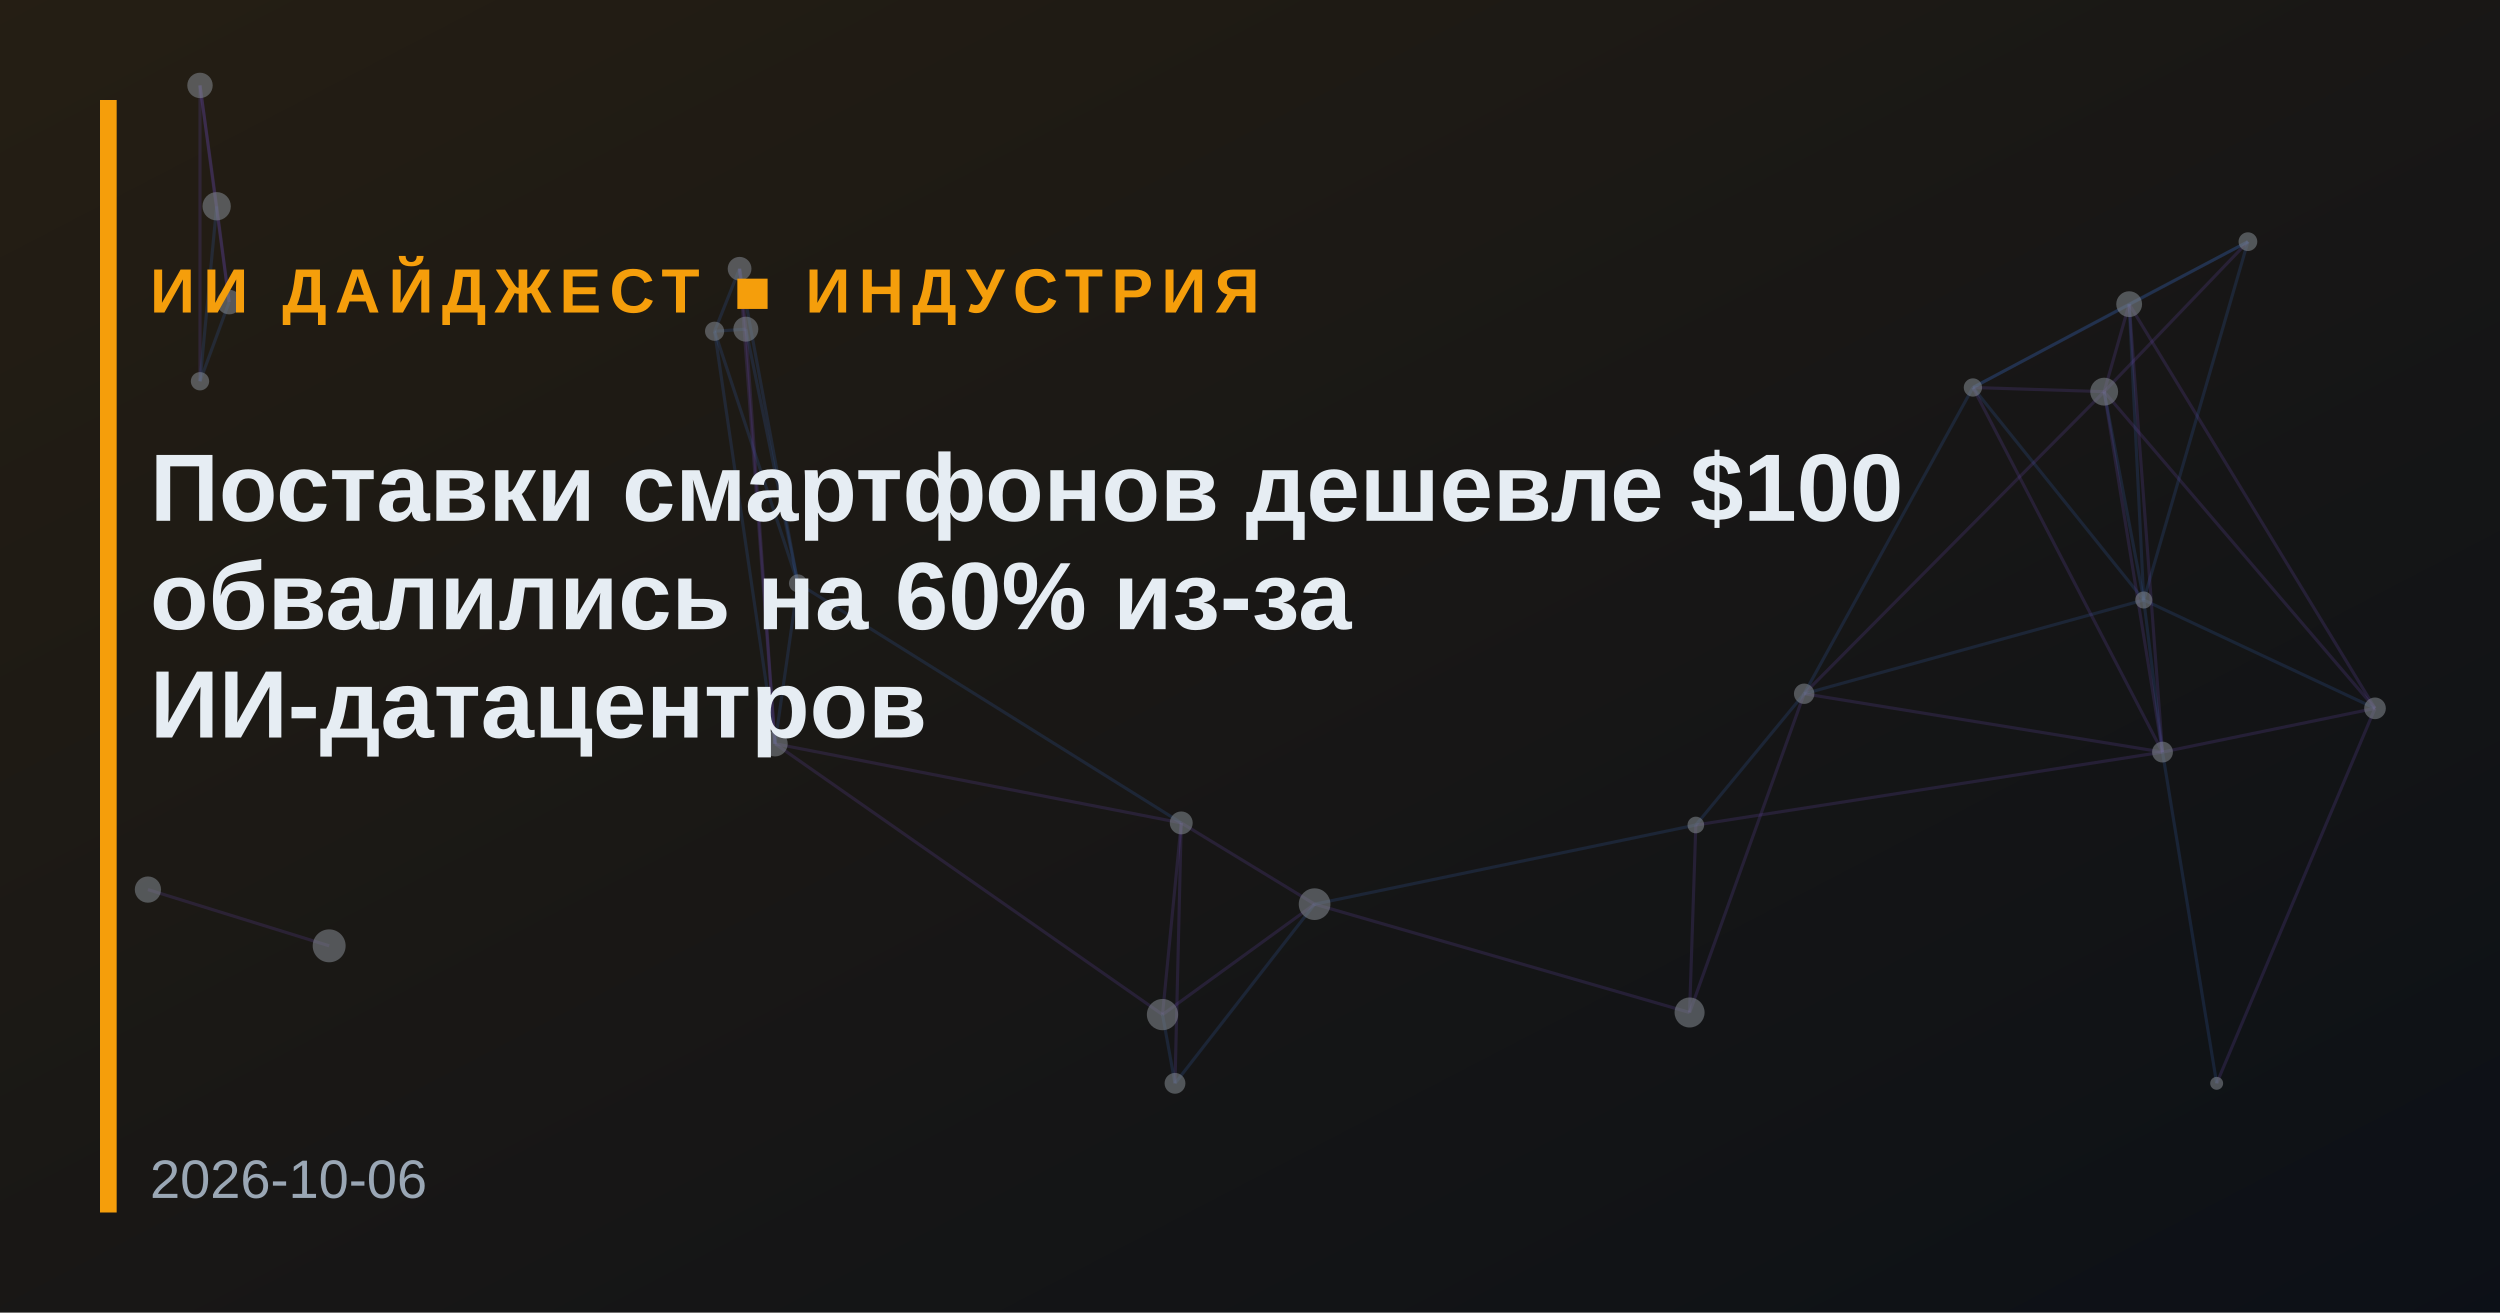
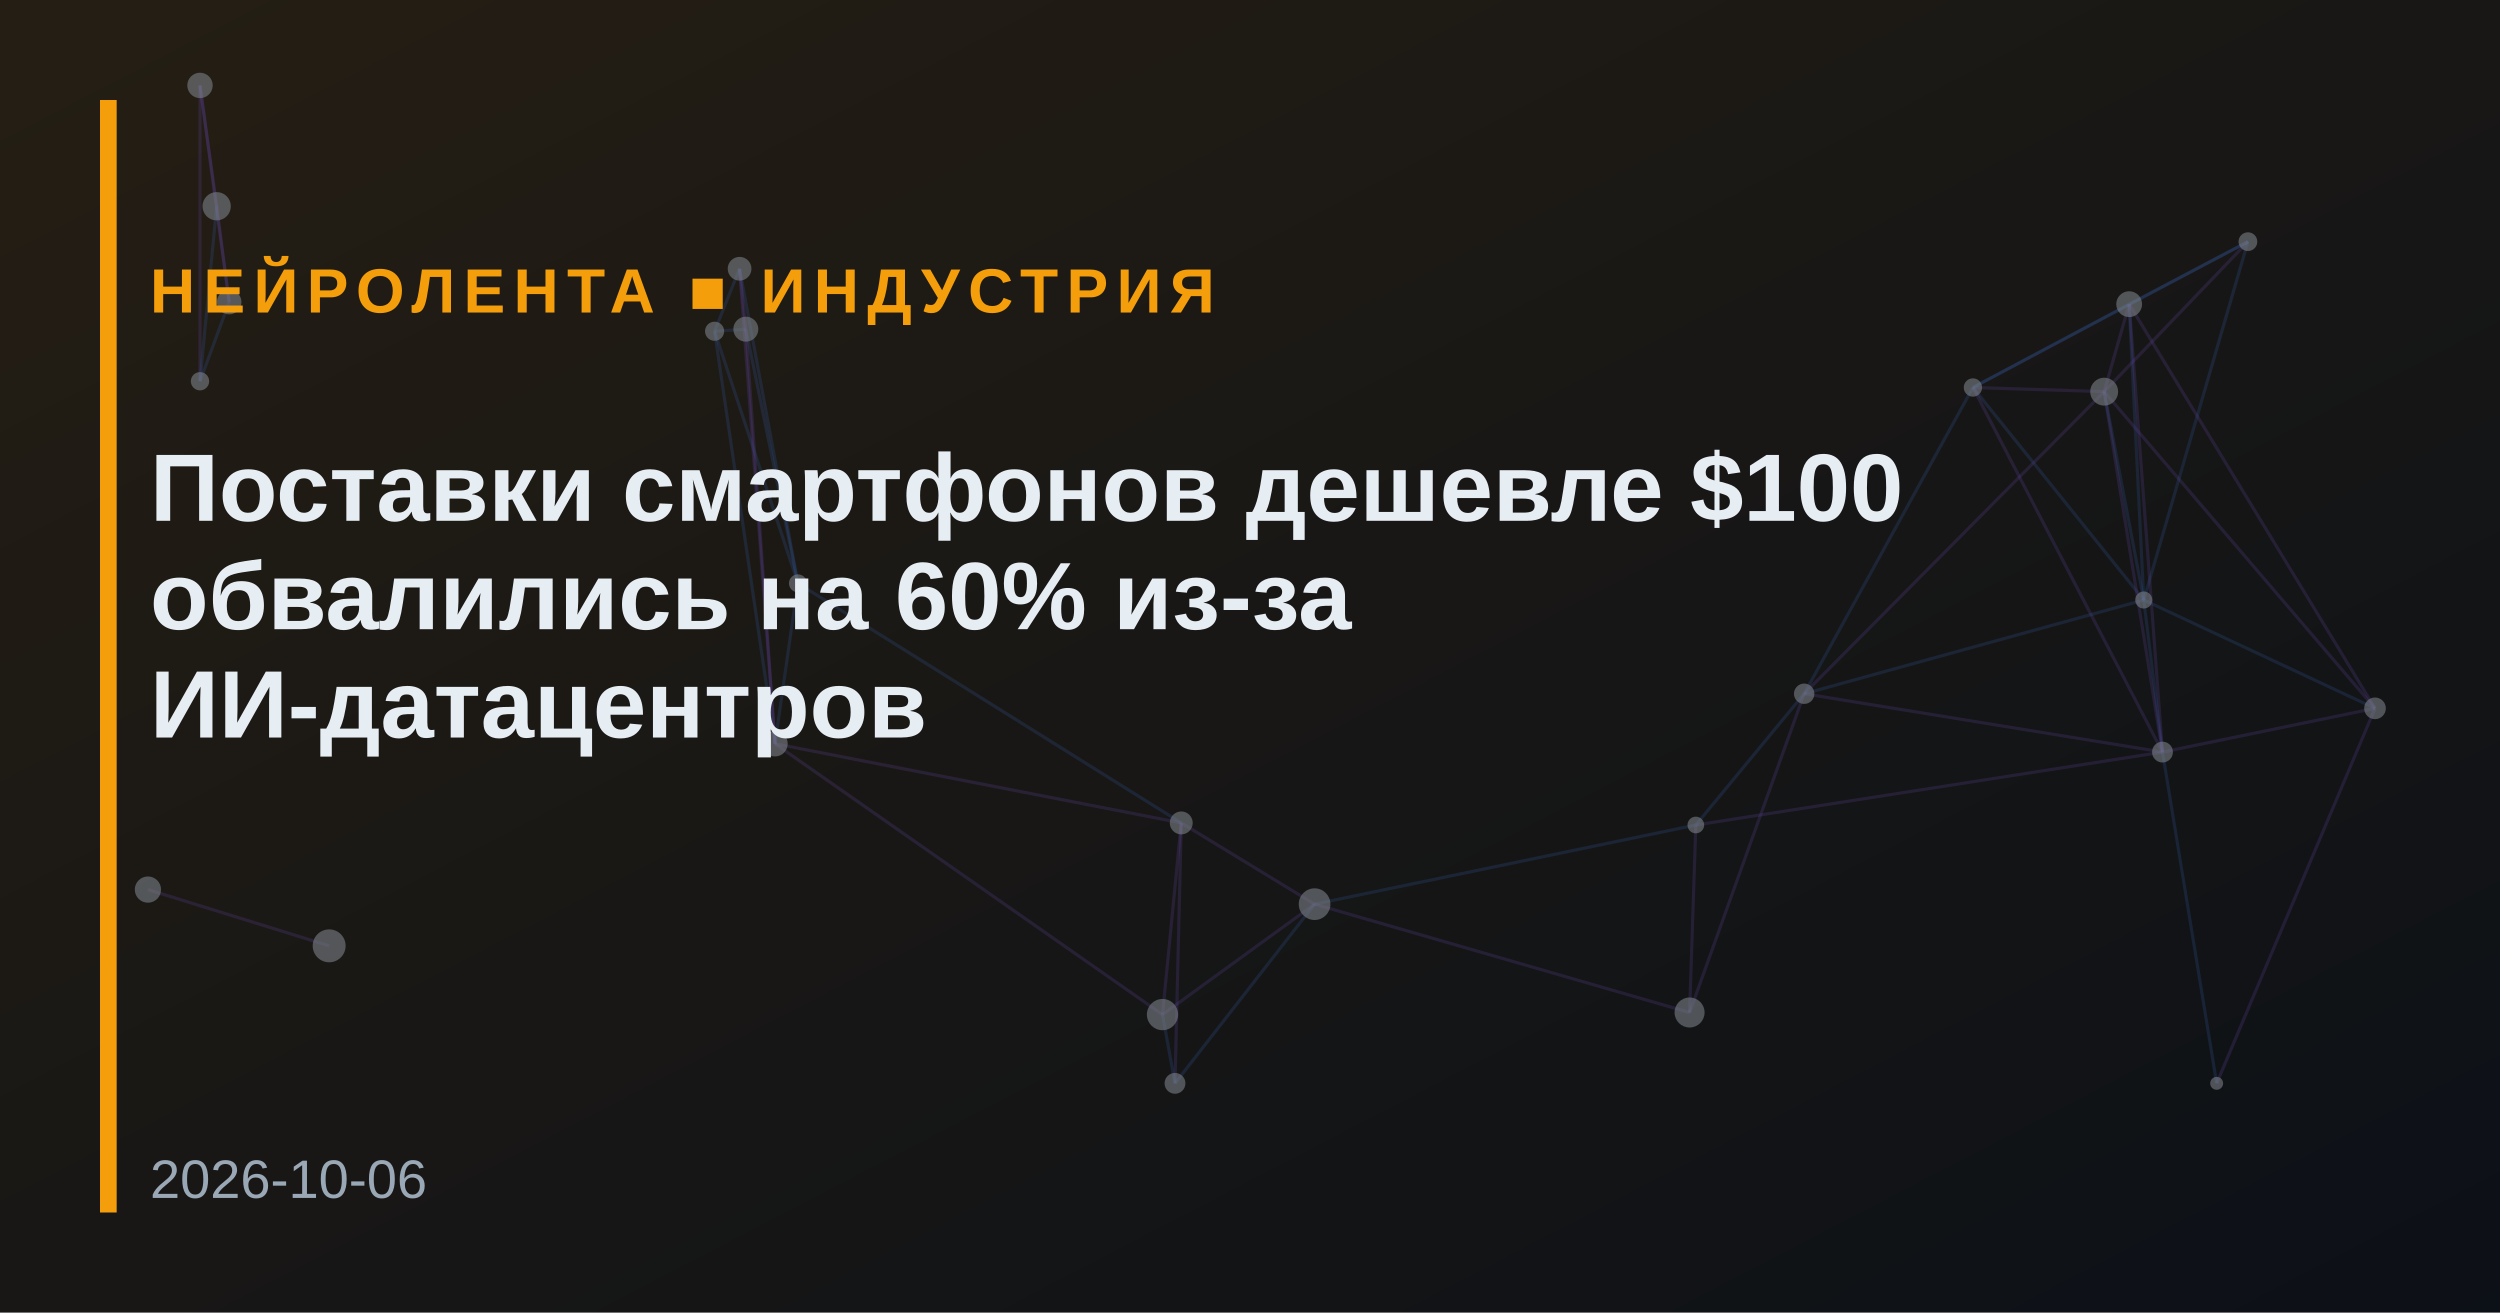
<svg xmlns="http://www.w3.org/2000/svg" viewBox="0 0 1200 630" width="1200" height="630">
  <defs>
    <linearGradient id="bg" x1="0" y1="0" x2="1" y2="1">
      <stop offset="0" stop-color="#3a2a12" />
      <stop offset="1" stop-color="#0d1117" />
    </linearGradient>
  </defs>
  <rect width="1200" height="630" fill="url(#bg)" />
  <line x1="1029" y1="288" x2="1140" y2="340" stroke="#4f8cff" stroke-opacity="0.25" stroke-width="1.5" />
  <line x1="1029" y1="288" x2="1038" y2="361" stroke="#4f8cff" stroke-opacity="0.25" stroke-width="1.5" />
  <line x1="1029" y1="288" x2="1010" y2="188" stroke="#4f8cff" stroke-opacity="0.25" stroke-width="1.5" />
  <line x1="1029" y1="288" x2="947" y2="186" stroke="#4f8cff" stroke-opacity="0.25" stroke-width="1.5" />
  <line x1="1029" y1="288" x2="866" y2="333" stroke="#4f8cff" stroke-opacity="0.25" stroke-width="1.5" />
  <line x1="1029" y1="288" x2="1079" y2="116" stroke="#4f8cff" stroke-opacity="0.25" stroke-width="1.5" />
  <line x1="1029" y1="288" x2="1022" y2="146" stroke="#4f8cff" stroke-opacity="0.25" stroke-width="1.5" />
  <line x1="96" y1="41" x2="96" y2="183" stroke="#9d6bff" stroke-opacity="0.25" stroke-width="1.5" />
  <line x1="96" y1="41" x2="104" y2="99" stroke="#9d6bff" stroke-opacity="0.25" stroke-width="1.5" />
  <line x1="96" y1="41" x2="110" y2="145" stroke="#9d6bff" stroke-opacity="0.25" stroke-width="1.5" />
  <line x1="811" y1="486" x2="814" y2="396" stroke="#9d6bff" stroke-opacity="0.25" stroke-width="1.5" />
  <line x1="811" y1="486" x2="866" y2="333" stroke="#9d6bff" stroke-opacity="0.25" stroke-width="1.5" />
  <line x1="811" y1="486" x2="631" y2="434" stroke="#9d6bff" stroke-opacity="0.25" stroke-width="1.5" />
  <line x1="383" y1="280" x2="343" y2="159" stroke="#4f8cff" stroke-opacity="0.25" stroke-width="1.5" />
  <line x1="383" y1="280" x2="567" y2="395" stroke="#4f8cff" stroke-opacity="0.25" stroke-width="1.5" />
  <line x1="383" y1="280" x2="372" y2="357" stroke="#4f8cff" stroke-opacity="0.25" stroke-width="1.5" />
  <line x1="383" y1="280" x2="355" y2="129" stroke="#4f8cff" stroke-opacity="0.25" stroke-width="1.5" />
  <line x1="383" y1="280" x2="358" y2="158" stroke="#4f8cff" stroke-opacity="0.25" stroke-width="1.5" />
  <line x1="343" y1="159" x2="372" y2="357" stroke="#4f8cff" stroke-opacity="0.25" stroke-width="1.5" />
  <line x1="343" y1="159" x2="355" y2="129" stroke="#4f8cff" stroke-opacity="0.25" stroke-width="1.5" />
  <line x1="343" y1="159" x2="358" y2="158" stroke="#4f8cff" stroke-opacity="0.25" stroke-width="1.5" />
  <line x1="1140" y1="340" x2="1064" y2="520" stroke="#9d6bff" stroke-opacity="0.25" stroke-width="1.5" />
  <line x1="1140" y1="340" x2="1038" y2="361" stroke="#9d6bff" stroke-opacity="0.25" stroke-width="1.5" />
  <line x1="1140" y1="340" x2="1010" y2="188" stroke="#9d6bff" stroke-opacity="0.25" stroke-width="1.5" />
  <line x1="1140" y1="340" x2="1022" y2="146" stroke="#9d6bff" stroke-opacity="0.25" stroke-width="1.5" />
  <line x1="1064" y1="520" x2="1038" y2="361" stroke="#4f8cff" stroke-opacity="0.25" stroke-width="1.5" />
  <line x1="567" y1="395" x2="372" y2="357" stroke="#9d6bff" stroke-opacity="0.25" stroke-width="1.5" />
  <line x1="567" y1="395" x2="564" y2="520" stroke="#9d6bff" stroke-opacity="0.25" stroke-width="1.5" />
  <line x1="567" y1="395" x2="558" y2="487" stroke="#9d6bff" stroke-opacity="0.25" stroke-width="1.5" />
  <line x1="567" y1="395" x2="631" y2="434" stroke="#9d6bff" stroke-opacity="0.25" stroke-width="1.5" />
  <line x1="96" y1="183" x2="104" y2="99" stroke="#4f8cff" stroke-opacity="0.25" stroke-width="1.5" />
  <line x1="96" y1="183" x2="110" y2="145" stroke="#4f8cff" stroke-opacity="0.25" stroke-width="1.5" />
  <line x1="104" y1="99" x2="110" y2="145" stroke="#9d6bff" stroke-opacity="0.25" stroke-width="1.5" />
  <line x1="1038" y1="361" x2="1010" y2="188" stroke="#9d6bff" stroke-opacity="0.25" stroke-width="1.5" />
  <line x1="1038" y1="361" x2="947" y2="186" stroke="#9d6bff" stroke-opacity="0.25" stroke-width="1.5" />
  <line x1="1038" y1="361" x2="814" y2="396" stroke="#9d6bff" stroke-opacity="0.25" stroke-width="1.5" />
  <line x1="1038" y1="361" x2="866" y2="333" stroke="#9d6bff" stroke-opacity="0.25" stroke-width="1.5" />
  <line x1="1038" y1="361" x2="1022" y2="146" stroke="#9d6bff" stroke-opacity="0.25" stroke-width="1.5" />
  <line x1="1010" y1="188" x2="947" y2="186" stroke="#9d6bff" stroke-opacity="0.25" stroke-width="1.5" />
  <line x1="1010" y1="188" x2="866" y2="333" stroke="#9d6bff" stroke-opacity="0.25" stroke-width="1.5" />
  <line x1="1010" y1="188" x2="1079" y2="116" stroke="#9d6bff" stroke-opacity="0.25" stroke-width="1.5" />
  <line x1="1010" y1="188" x2="1022" y2="146" stroke="#9d6bff" stroke-opacity="0.25" stroke-width="1.5" />
  <line x1="947" y1="186" x2="866" y2="333" stroke="#4f8cff" stroke-opacity="0.25" stroke-width="1.5" />
  <line x1="947" y1="186" x2="1079" y2="116" stroke="#4f8cff" stroke-opacity="0.25" stroke-width="1.5" />
  <line x1="947" y1="186" x2="1022" y2="146" stroke="#4f8cff" stroke-opacity="0.25" stroke-width="1.5" />
  <line x1="372" y1="357" x2="558" y2="487" stroke="#9d6bff" stroke-opacity="0.25" stroke-width="1.5" />
  <line x1="372" y1="357" x2="355" y2="129" stroke="#9d6bff" stroke-opacity="0.25" stroke-width="1.5" />
  <line x1="372" y1="357" x2="358" y2="158" stroke="#9d6bff" stroke-opacity="0.25" stroke-width="1.5" />
  <line x1="814" y1="396" x2="866" y2="333" stroke="#4f8cff" stroke-opacity="0.25" stroke-width="1.5" />
  <line x1="814" y1="396" x2="631" y2="434" stroke="#4f8cff" stroke-opacity="0.25" stroke-width="1.5" />
  <line x1="564" y1="520" x2="558" y2="487" stroke="#4f8cff" stroke-opacity="0.25" stroke-width="1.5" />
  <line x1="564" y1="520" x2="631" y2="434" stroke="#4f8cff" stroke-opacity="0.25" stroke-width="1.5" />
  <line x1="71" y1="427" x2="158" y2="454" stroke="#9d6bff" stroke-opacity="0.25" stroke-width="1.5" />
  <line x1="558" y1="487" x2="631" y2="434" stroke="#9d6bff" stroke-opacity="0.25" stroke-width="1.5" />
  <line x1="355" y1="129" x2="358" y2="158" stroke="#9d6bff" stroke-opacity="0.25" stroke-width="1.5" />
  <line x1="1079" y1="116" x2="1022" y2="146" stroke="#4f8cff" stroke-opacity="0.25" stroke-width="1.5" />
  <circle cx="1029" cy="288" r="4.1" fill="#e6edf3" fill-opacity="0.55" />
  <circle cx="96" cy="41" r="6.1" fill="#e6edf3" fill-opacity="0.55" />
  <circle cx="811" cy="486" r="7.2" fill="#e6edf3" fill-opacity="0.55" />
  <circle cx="383" cy="280" r="4.3" fill="#e6edf3" fill-opacity="0.55" />
  <circle cx="343" cy="159" r="4.6" fill="#e6edf3" fill-opacity="0.55" />
  <circle cx="1140" cy="340" r="5.2" fill="#e6edf3" fill-opacity="0.55" />
  <circle cx="1064" cy="520" r="3.1" fill="#e6edf3" fill-opacity="0.55" />
  <circle cx="567" cy="395" r="5.5" fill="#e6edf3" fill-opacity="0.55" />
  <circle cx="96" cy="183" r="4.4" fill="#e6edf3" fill-opacity="0.55" />
  <circle cx="104" cy="99" r="6.8" fill="#e6edf3" fill-opacity="0.55" />
  <circle cx="1038" cy="361" r="5.0" fill="#e6edf3" fill-opacity="0.55" />
  <circle cx="110" cy="145" r="5.9" fill="#e6edf3" fill-opacity="0.55" />
  <circle cx="1010" cy="188" r="6.7" fill="#e6edf3" fill-opacity="0.55" />
  <circle cx="947" cy="186" r="4.4" fill="#e6edf3" fill-opacity="0.55" />
  <circle cx="372" cy="357" r="6.1" fill="#e6edf3" fill-opacity="0.55" />
  <circle cx="814" cy="396" r="4.0" fill="#e6edf3" fill-opacity="0.55" />
  <circle cx="564" cy="520" r="5.0" fill="#e6edf3" fill-opacity="0.55" />
  <circle cx="71" cy="427" r="6.3" fill="#e6edf3" fill-opacity="0.55" />
  <circle cx="866" cy="333" r="4.9" fill="#e6edf3" fill-opacity="0.55" />
  <circle cx="158" cy="454" r="7.9" fill="#e6edf3" fill-opacity="0.55" />
  <circle cx="558" cy="487" r="7.5" fill="#e6edf3" fill-opacity="0.55" />
  <circle cx="355" cy="129" r="5.7" fill="#e6edf3" fill-opacity="0.55" />
  <circle cx="1079" cy="116" r="4.5" fill="#e6edf3" fill-opacity="0.55" />
  <circle cx="1022" cy="146" r="6.2" fill="#e6edf3" fill-opacity="0.55" />
  <circle cx="631" cy="434" r="7.6" fill="#e6edf3" fill-opacity="0.55" />
  <circle cx="358" cy="158" r="6.0" fill="#e6edf3" fill-opacity="0.55" />
  <rect x="0" y="0" width="1200" height="630" fill="#0d1117" fill-opacity="0.45" />
  <rect x="48" y="48" width="8" height="534" fill="#f59e0b" />
-   <text x="72" y="150" font-family="Arial, sans-serif" font-size="30" font-weight="bold" fill="#f59e0b" letter-spacing="4">ИИ ДАЙДЖЕСТ ■ ИНДУСТРИЯ</text>
+   <text x="72" y="150" font-family="Arial, sans-serif" font-size="30" font-weight="bold" fill="#f59e0b" letter-spacing="4">НЕЙРОЛЕНТА ■ ИНДУСТРИЯ</text>
  <text x="72" y="250" font-family="Arial, sans-serif" font-size="46" font-weight="bold" fill="#e6edf3">
    <tspan x="72" dy="0">Поставки смартфонов дешевле $100</tspan>
    <tspan x="72" dy="52">обвалились на 60% из-за</tspan>
    <tspan x="72" dy="52">ИИ-датацентров</tspan>
  </text>
  <text x="72" y="575" font-family="Arial, sans-serif" font-size="26" fill="#9aa7b5">2026-10-06</text>
</svg>
